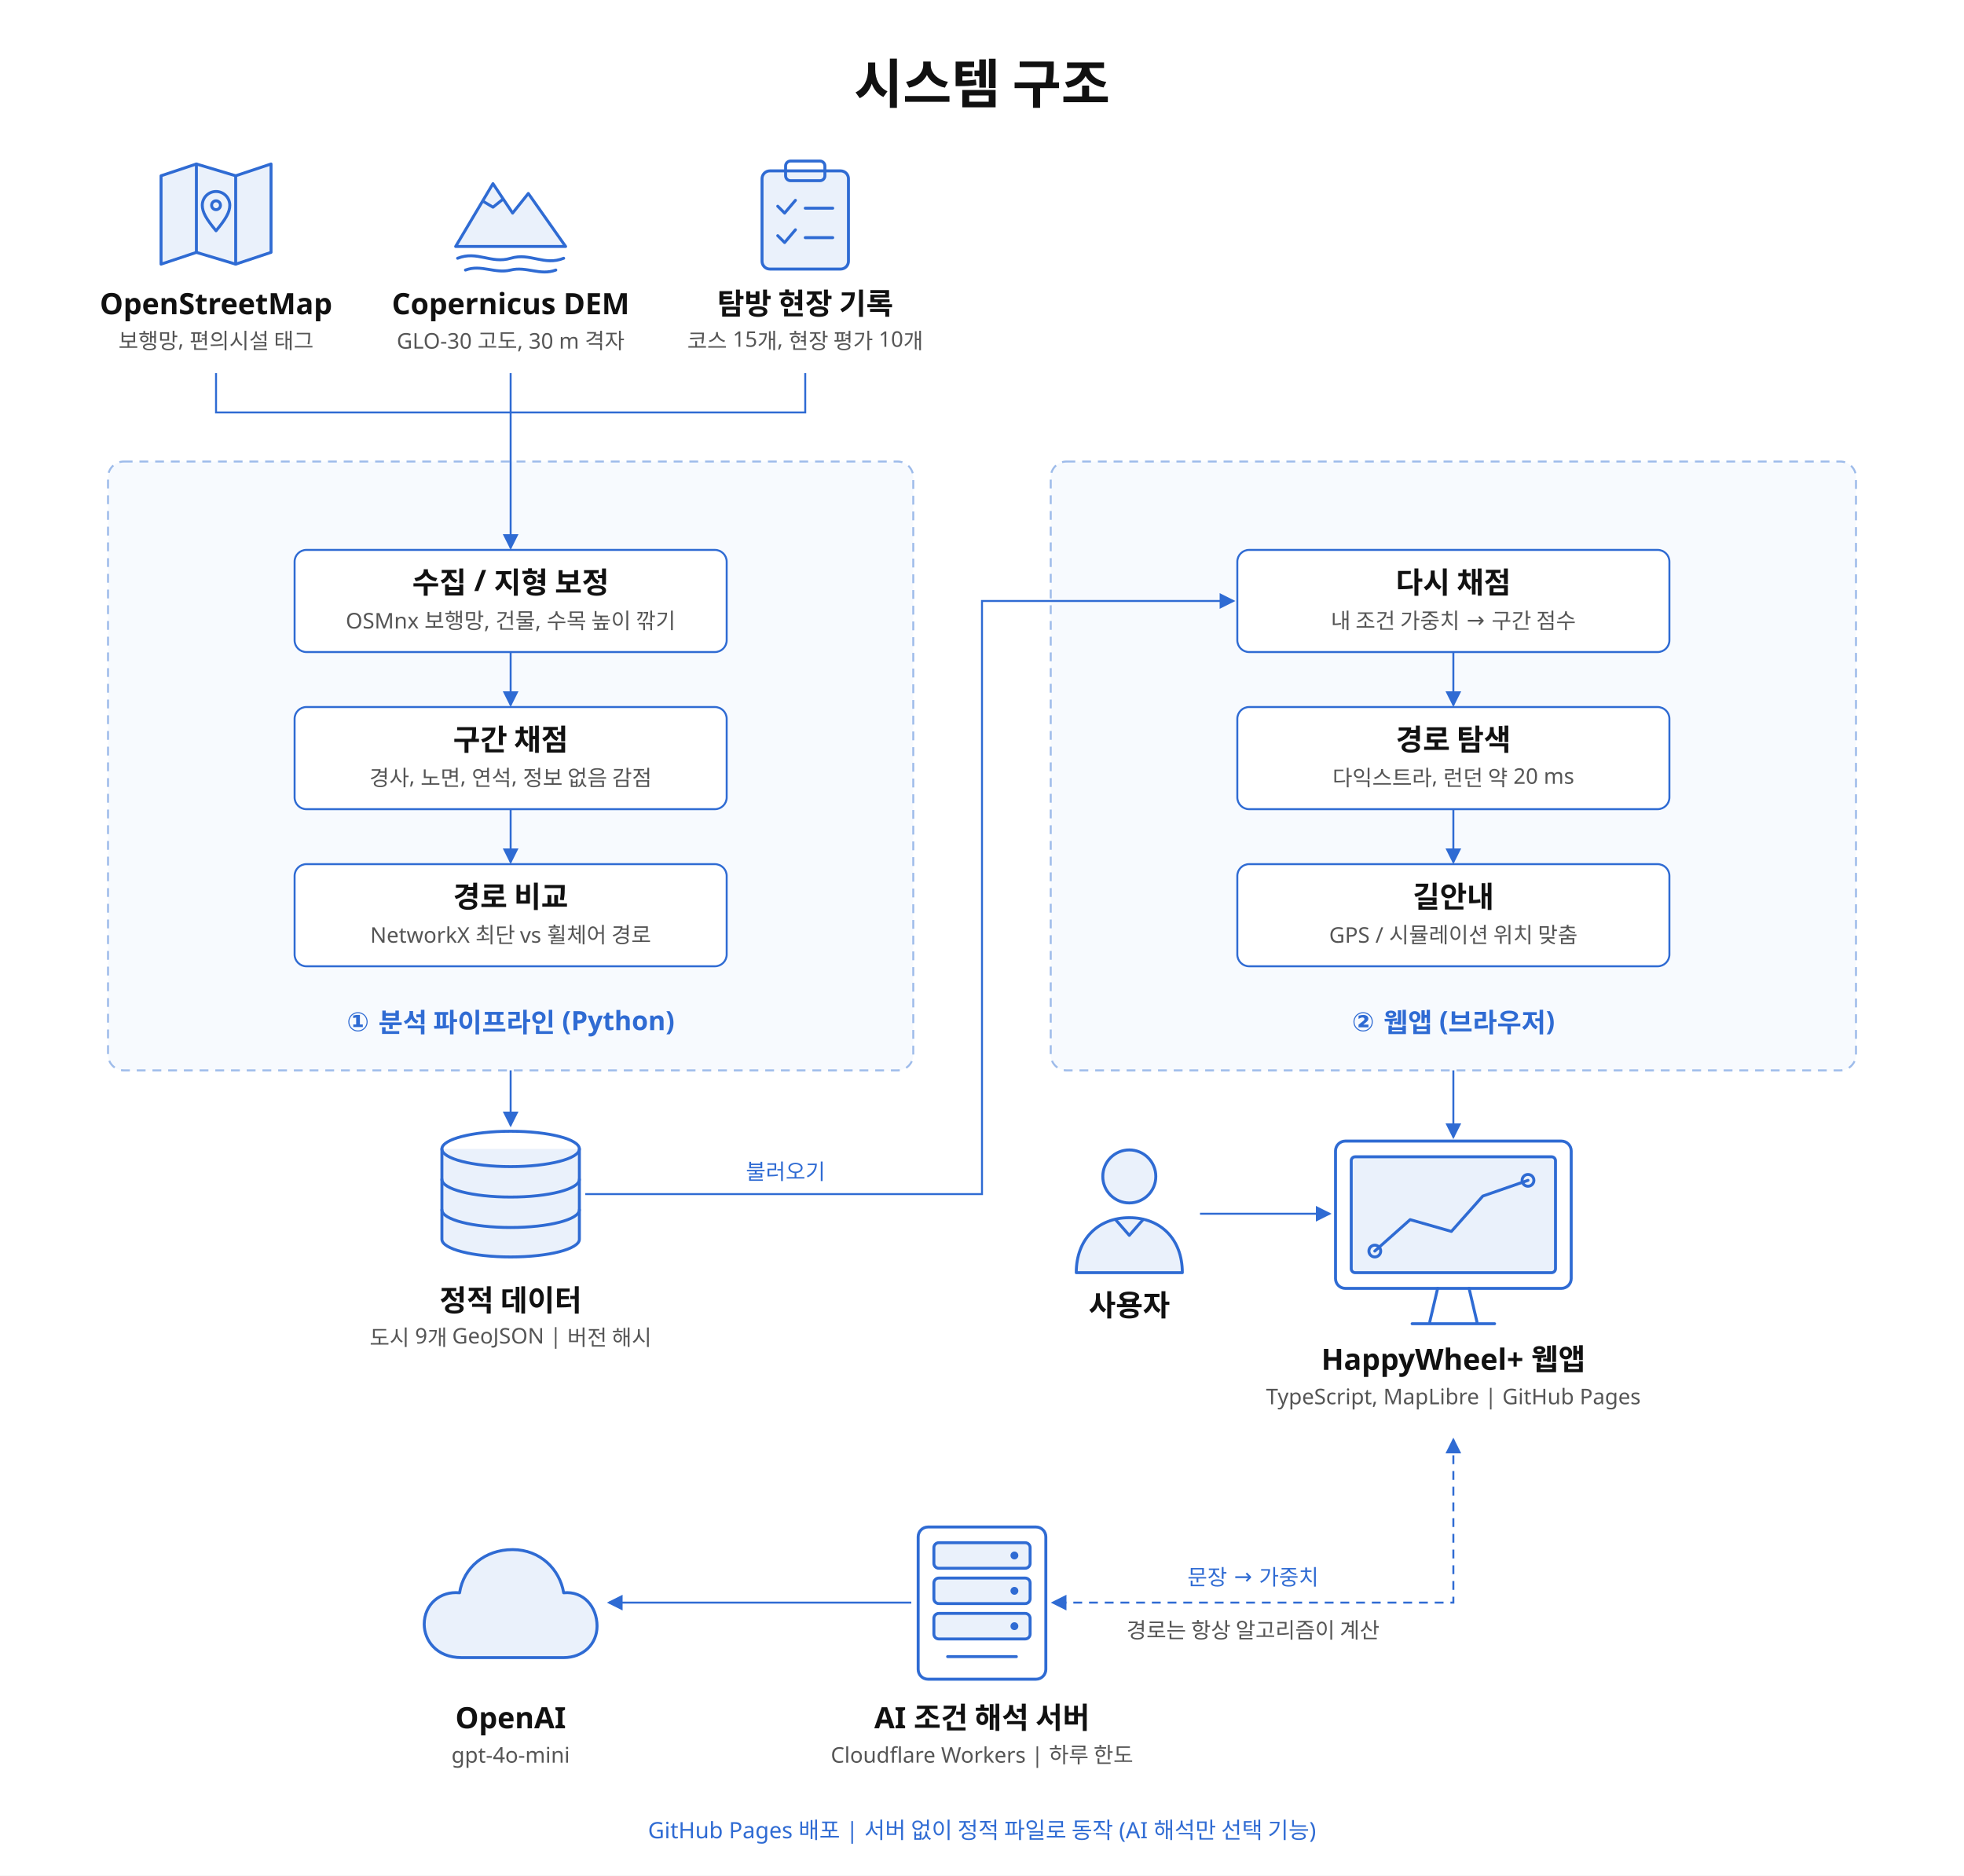
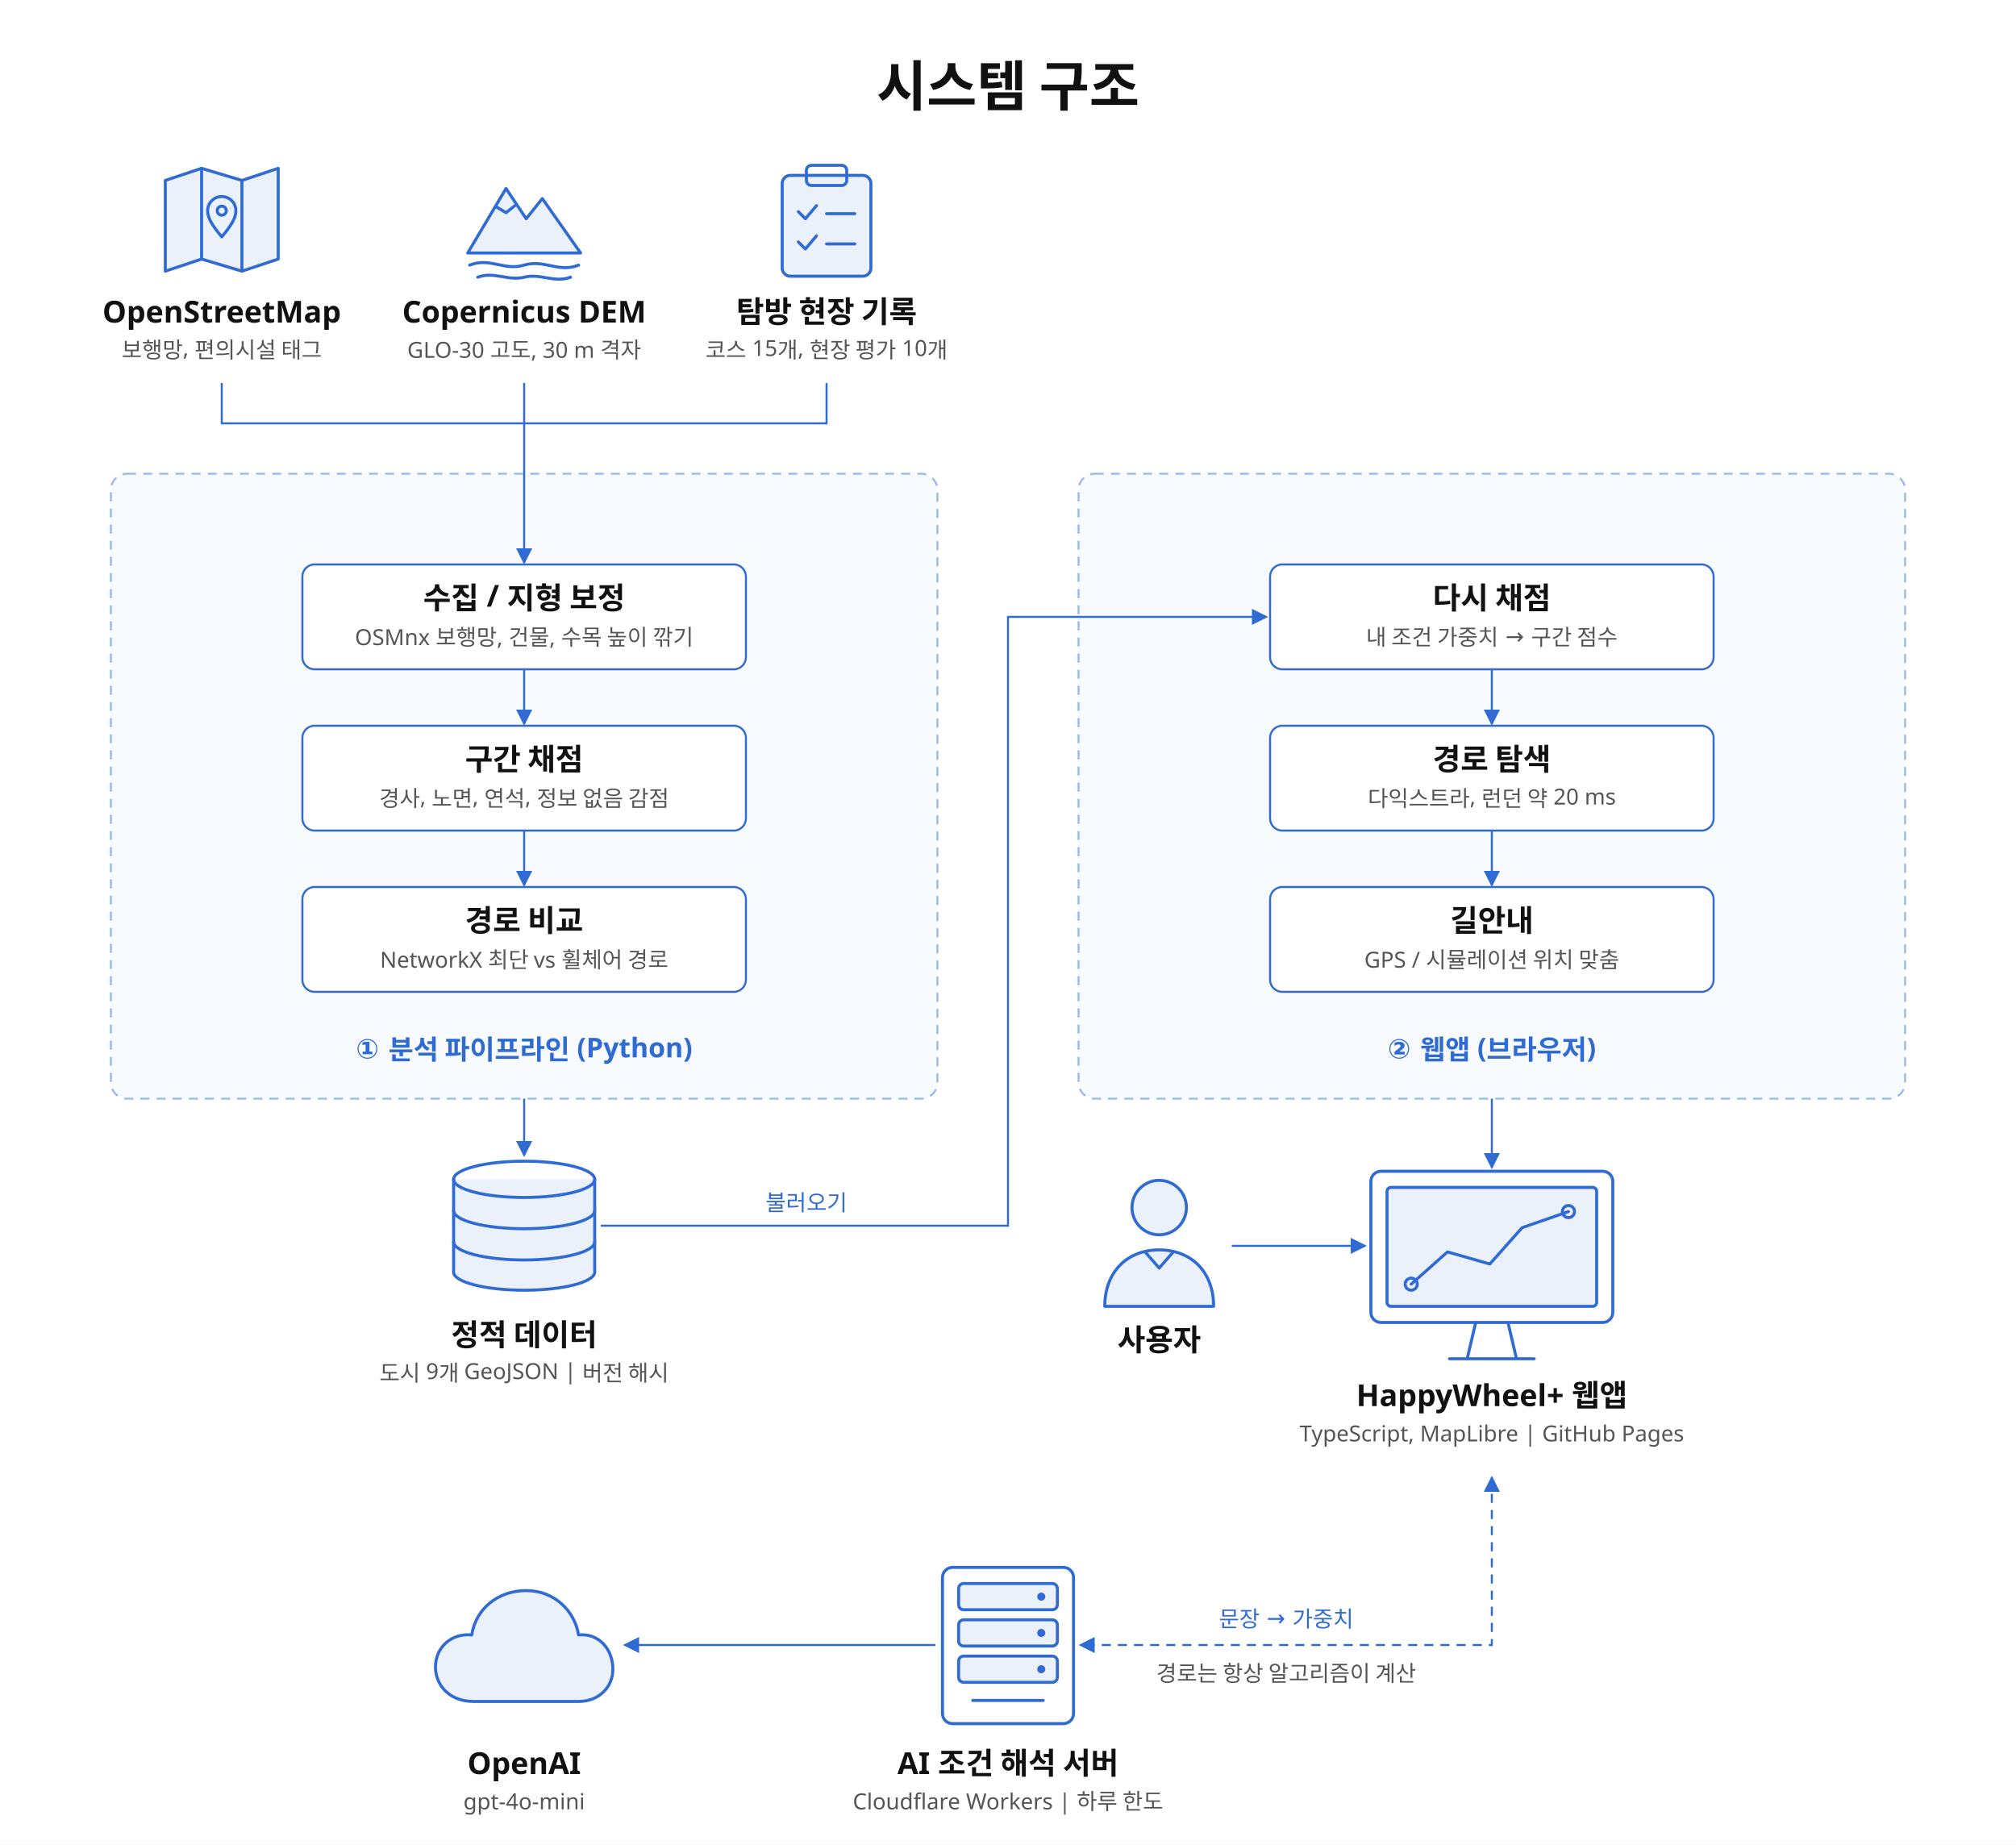
- <svg xmlns="http://www.w3.org/2000/svg" width="2000" height="1910" viewBox="0 0 2000 1910" font-family="Pretendard, 'Malgun Gothic', sans-serif">
+ <svg xmlns="http://www.w3.org/2000/svg" width="2000" height="1830" viewBox="0 0 2000 1830" font-family="Pretendard, 'Malgun Gothic', sans-serif">
  <defs>
    <marker id="head" viewBox="0 0 16 16" refX="14" refY="8" markerWidth="16" markerHeight="16" markerUnits="userSpaceOnUse" orient="auto-start-reverse">
      <path d="M0 0 L16 8 L0 16 Z" fill="#2F6BD3" />
    </marker>
    <style>
      .title { font-size: 54px; font-weight: 800; fill: #111; }
      .name { font-size: 30px; font-weight: 700; fill: #111; }
      .detail { font-size: 22px; font-weight: 400; fill: #555; }
      .group { font-size: 27px; font-weight: 700; fill: #2F6BD3; }
      .alabel { font-size: 22px; font-weight: 500; fill: #2F6BD3; }
      .footer { font-size: 23px; font-weight: 500; fill: #2F6BD3; }
      .box { fill: #fff; stroke: #2F6BD3; stroke-width: 2; }
      .region { fill: #F7FAFE; stroke: #9DBBEA; stroke-width: 2; stroke-dasharray: 9 7; }
      .ic { fill: none; stroke: #2F6BD3; stroke-width: 3; stroke-linejoin: round; stroke-linecap: round; }
      .icf { fill: #EAF1FB; stroke: #2F6BD3; stroke-width: 3; stroke-linejoin: round; stroke-linecap: round; }
      .line { fill: none; stroke: #2F6BD3; stroke-width: 2; }
      .dash { fill: none; stroke: #2F6BD3; stroke-width: 2; stroke-dasharray: 9 7; }
      text { text-anchor: middle; }
    </style>
  </defs>
-   <rect width="2000" height="1910" fill="#fff" />
+   <rect width="2000" height="1830" fill="#fff" />
  <text class="title" x="1000" y="105">시스템 구조</text>
  <g transform="translate(160 165)">
    <path class="icf" d="M4 14 L40 2 L80 14 L116 2 L116 92 L80 104 L40 92 L4 104 Z" />
    <path class="ic" d="M40 2 L40 92 M80 14 L80 104" />
    <path class="icf" d="M60 70 C50 58 46 51 46 44 A14 14 0 0 1 74 44 C74 51 70 58 60 70 Z" fill="#fff" />
    <circle class="ic" cx="60" cy="44" r="4.5" />
  </g>
  <text class="name" x="220" y="320">OpenStreetMap</text>
  <text class="detail" x="220" y="355">보행망, 편의시설 태그</text>
  <g transform="translate(460 165)">
    <path class="icf" d="M4 86 L42 22 L62 52 L78 32 L116 86 Z" />
    <path class="ic" d="M32 40 L42 46 L52 38" />
    <path class="ic" d="M6 98 C26 90 40 104 60 98 C80 92 94 106 114 98" />
    <path class="ic" d="M14 110 C30 104 44 114 60 110 C76 106 90 116 106 110" />
  </g>
  <text class="name" x="520" y="320">Copernicus DEM</text>
  <text class="detail" x="520" y="355">GLO-30 고도, 30 m 격자</text>
  <g transform="translate(768 162)">
    <rect class="icf" x="8" y="12" width="88" height="100" rx="8" />
    <rect class="ic" x="32" y="2" width="40" height="20" rx="5" fill="#fff" />
    <path class="ic" d="M24 48 L31 55 L42 42 M52 50 L80 50 M24 78 L31 85 L42 72 M52 80 L80 80" />
  </g>
  <text class="name" x="820" y="320">탐방 현장 기록</text>
  <text class="detail" x="820" y="355">코스 15개, 현장 평가 10개</text>
  <path class="line" d="M220 380 L220 420 L820 420 L820 380" />
  <rect class="region" x="110" y="470" width="820" height="620" rx="16" />
  <path class="line" d="M520 380 L520 558" marker-end="url(#head)" />
  <rect class="box" x="300" y="560" width="440" height="104" rx="12" />
  <text class="name" x="520" y="604">수집 / 지형 보정</text>
  <text class="detail" x="520" y="640">OSMnx 보행망, 건물, 수목 높이 깎기</text>
  <path class="line" d="M520 664 L520 718" marker-end="url(#head)" />
  <rect class="box" x="300" y="720" width="440" height="104" rx="12" />
  <text class="name" x="520" y="764">구간 채점</text>
  <text class="detail" x="520" y="800">경사, 노면, 연석, 정보 없음 감점</text>
  <path class="line" d="M520 824 L520 878" marker-end="url(#head)" />
  <rect class="box" x="300" y="880" width="440" height="104" rx="12" />
  <text class="name" x="520" y="924">경로 비교</text>
  <text class="detail" x="520" y="960">NetworkX 최단 vs 휠체어 경로</text>
  <text class="group" x="520" y="1050">① 분석 파이프라인 (Python)</text>
  <rect class="region" x="1070" y="470" width="820" height="620" rx="16" />
  <rect class="box" x="1260" y="560" width="440" height="104" rx="12" />
  <text class="name" x="1480" y="604">다시 채점</text>
  <text class="detail" x="1480" y="640">내 조건 가중치 → 구간 점수</text>
  <path class="line" d="M1480 664 L1480 718" marker-end="url(#head)" />
  <rect class="box" x="1260" y="720" width="440" height="104" rx="12" />
  <text class="name" x="1480" y="764">경로 탐색</text>
  <text class="detail" x="1480" y="800">다익스트라, 런던 약 20 ms</text>
  <path class="line" d="M1480 824 L1480 878" marker-end="url(#head)" />
  <rect class="box" x="1260" y="880" width="440" height="104" rx="12" />
  <text class="name" x="1480" y="924">길안내</text>
  <text class="detail" x="1480" y="960">GPS / 시뮬레이션 위치 맞춤</text>
  <text class="group" x="1480" y="1050">② 웹앱 (브라우저)</text>
  <path class="line" d="M520 1090 L520 1146" marker-end="url(#head)" />
  <g transform="translate(450 1150)">
    <path class="icf" d="M0 20 L0 112 A70 18 0 0 0 140 112 L140 20" />
    <path class="ic" d="M0 51 A70 18 0 0 0 140 51 M0 82 A70 18 0 0 0 140 82" />
    <ellipse class="ic" cx="70" cy="20" rx="70" ry="18" fill="#fff" />
  </g>
  <text class="name" x="520" y="1335">정적 데이터</text>
  <text class="detail" x="520" y="1370">도시 9개 GeoJSON | 버전 해시</text>
  <path class="line" d="M596 1216 L1000 1216 L1000 612 L1256 612" marker-end="url(#head)" />
  <text class="alabel" x="800" y="1201">불러오기</text>
  <path class="line" d="M1480 1090 L1480 1158" marker-end="url(#head)" />
  <g transform="translate(1360 1162)">
    <rect class="ic" x="0" y="0" width="240" height="150" rx="10" fill="#fff" />
    <rect class="icf" x="16" y="16" width="208" height="118" rx="4" />
    <path class="ic" d="M40 112 L76 80 L118 92 L150 56 L196 40" stroke-dasharray="1 0" />
    <circle class="ic" cx="40" cy="112" r="6" fill="#fff" />
    <circle class="ic" cx="196" cy="40" r="6" fill="#2F6BD3" />
    <path class="ic" d="M104 150 L96 184 M136 150 L144 184 M78 186 L162 186" />
  </g>
  <text class="name" x="1480" y="1395">HappyWheel+ 웹앱</text>
  <text class="detail" x="1480" y="1430">TypeScript, MapLibre | GitHub Pages</text>
  <g transform="translate(1150 1170)">
    <circle class="icf" cx="0" cy="28" r="27" />
    <path class="icf" d="M-54 126 C-54 92 -32 70 0 70 C32 70 54 92 54 126 Z" />
    <path class="ic" d="M-14 72 L0 88 L14 72" />
  </g>
  <text class="name" x="1150" y="1340">사용자</text>
  <path class="line" d="M1222 1236 L1354 1236" marker-end="url(#head)" />
  <path class="dash" d="M1480 1466 L1480 1632 L1072 1632" marker-start="url(#head)" marker-end="url(#head)" />
  <text class="alabel" x="1276" y="1614">문장 → 가중치</text>
  <text class="detail" x="1276" y="1668">경로는 항상 알고리즘이 계산</text>
  <g transform="translate(935 1555)">
    <rect class="ic" x="0" y="0" width="130" height="155" rx="10" fill="#fff" />
    <rect class="icf" x="16" y="16" width="98" height="26" rx="5" />
    <rect class="icf" x="16" y="52" width="98" height="26" rx="5" />
    <rect class="icf" x="16" y="88" width="98" height="26" rx="5" />
    <circle cx="98" cy="29" r="4" fill="#2F6BD3" />
    <circle cx="98" cy="65" r="4" fill="#2F6BD3" />
    <circle cx="98" cy="101" r="4" fill="#2F6BD3" />
    <path class="ic" d="M30 132 L100 132" />
  </g>
  <text class="name" x="1000" y="1760">AI 조건 해석 서버</text>
  <text class="detail" x="1000" y="1795">Cloudflare Workers | 하루 한도</text>
  <path class="line" d="M928 1632 L620 1632" marker-end="url(#head)" />
  <g transform="translate(430 1572)">
    <path class="icf" d="M40 116 C14 116 2 98 2 82 C2 62 18 48 38 50 C42 24 64 6 92 6 C120 6 140 26 144 50 C164 48 178 64 178 84 C178 102 164 116 144 116 Z" />
  </g>
  <text class="name" x="520" y="1760">OpenAI</text>
  <text class="detail" x="520" y="1795">gpt-4o-mini</text>
-   <text class="footer" x="1000" y="1872">GitHub Pages 배포 | 서버 없이 정적 파일로 동작 (AI 해석만 선택 기능)</text>
</svg>
